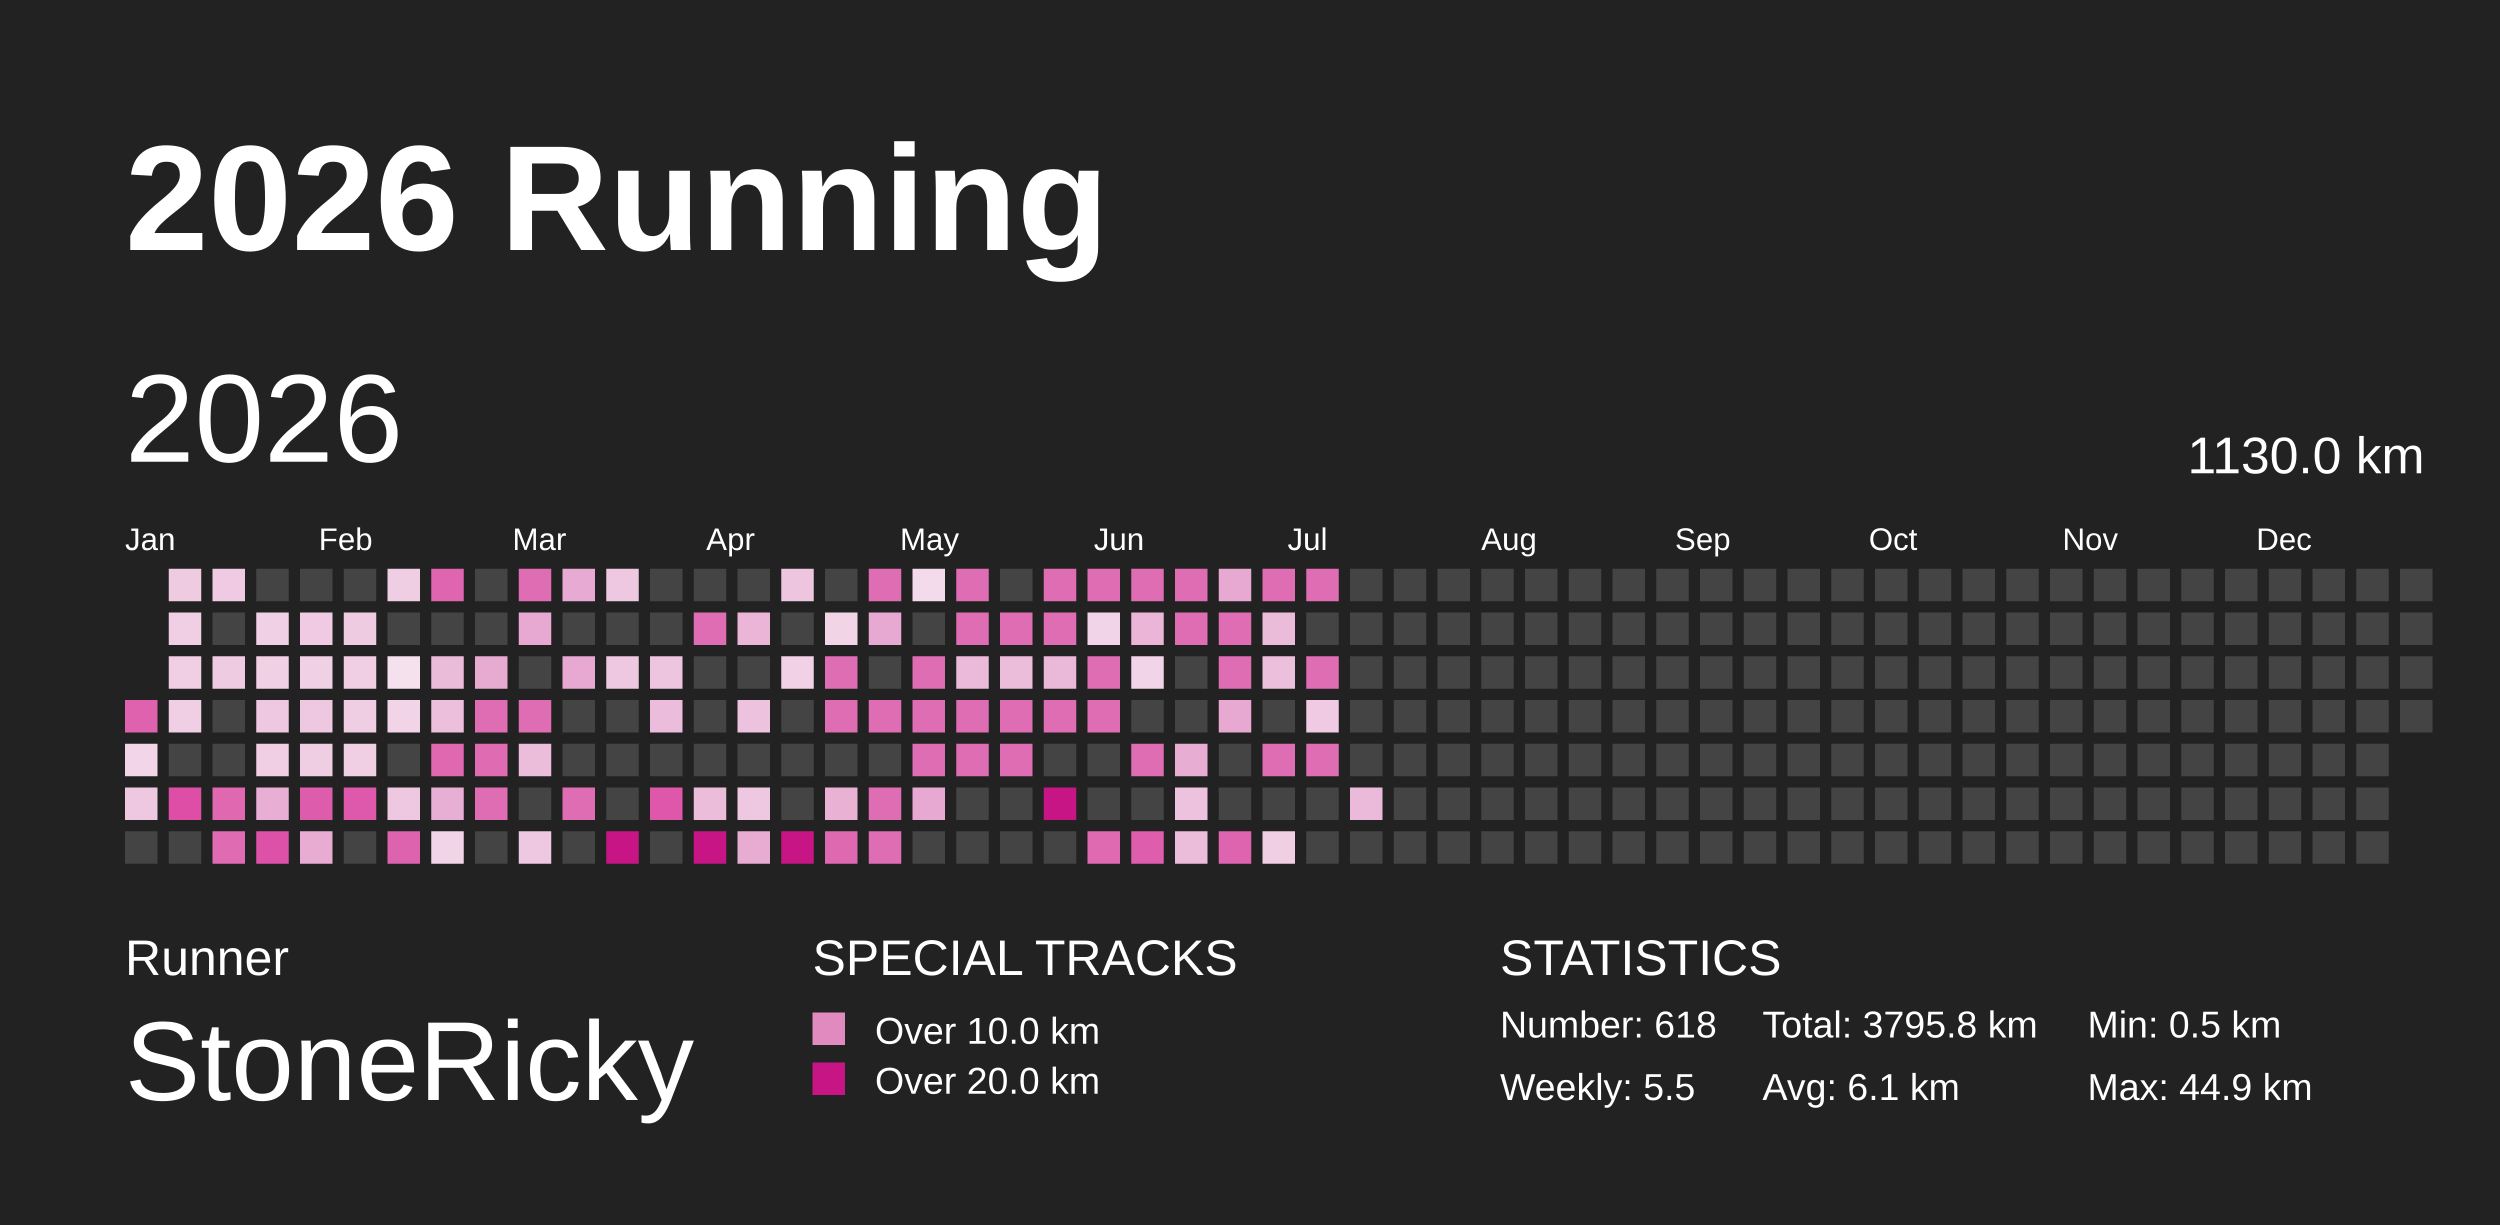
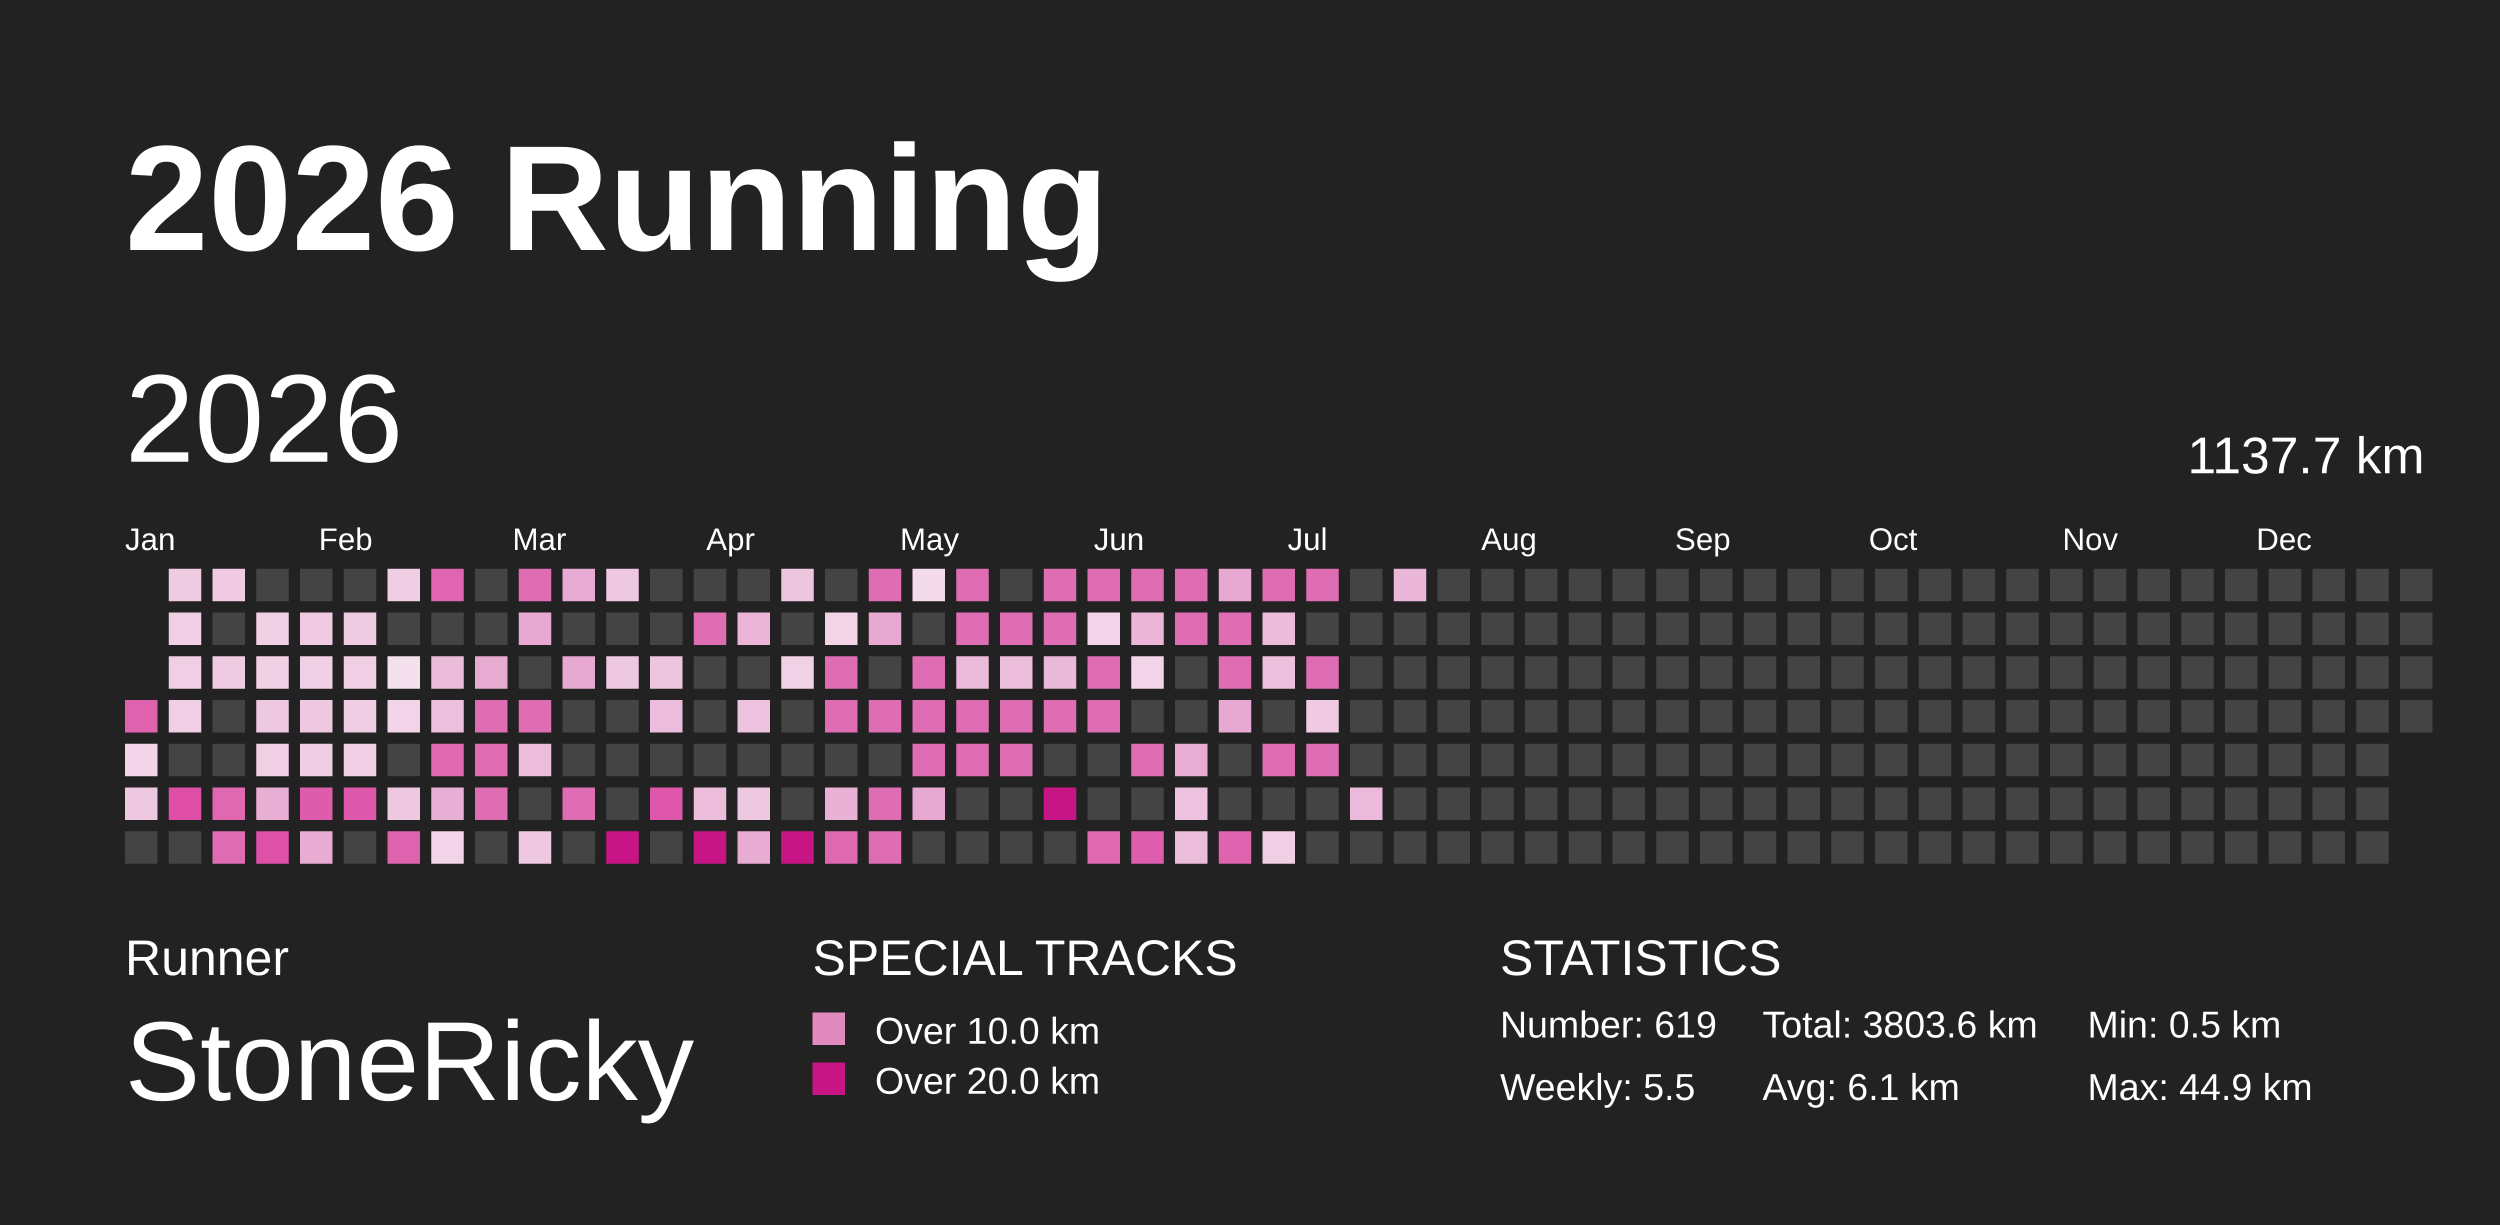
<svg xmlns="http://www.w3.org/2000/svg" baseProfile="full" height="98mm" version="1.1" viewBox="0,0,200,98" width="200mm">
  <defs>
    <pattern height="2" id="indoor-stripe" patternUnits="userSpaceOnUse" width="2">
      <line stroke="white" stroke-opacity="0.45" stroke-width="0.5" x1="0" x2="2" y1="2" y2="0" />
    </pattern>
  </defs>
  <rect fill="#222222" height="98" width="200" x="0" y="0" />
  <text fill="#FFFFFF" style="font-size:12px; font-family:Arial; font-weight:bold;" x="10" y="20">2026 Running</text>
  <text fill="#FFFFFF" style="font-size:4px; font-family:Arial" x="10" y="78">Runner</text>
  <text fill="#FFFFFF" style="font-size:9px; font-family:Arial" x="10" y="88">StoneRicky</text>
  <text fill="#FFFFFF" style="font-size:4px; font-family:Arial" x="65" y="78">SPECIAL TRACKS</text>
  <rect fill="#E18ABF" height="2.6" width="2.6" x="65" y="81" />
  <text fill="#FFFFFF" style="font-size:3px; font-family:Arial" x="70" y="83.5">Over 10.0 km</text>
  <rect fill="#C71585" height="2.6" width="2.6" x="65" y="85" />
  <text fill="#FFFFFF" style="font-size:3px; font-family:Arial" x="70" y="87.5">Over 20.0 km</text>
  <text fill="#FFFFFF" style="font-size:4px; font-family:Arial" x="120" y="78">STATISTICS</text>
-   <text fill="#FFFFFF" style="font-size:3px; font-family:Arial" x="120" y="83">Number: 618</text>
+   <text fill="#FFFFFF" style="font-size:3px; font-family:Arial" x="120" y="83">Number: 619</text>
  <text fill="#FFFFFF" style="font-size:3px; font-family:Arial" x="120" y="88">Weekly: 5.5</text>
-   <text fill="#FFFFFF" style="font-size:3px; font-family:Arial" x="141" y="83">Total: 3795.8 km</text>
+   <text fill="#FFFFFF" style="font-size:3px; font-family:Arial" x="141" y="83">Total: 3803.6 km</text>
  <text fill="#FFFFFF" style="font-size:3px; font-family:Arial" x="141" y="88">Avg: 6.1 km</text>
  <text fill="#FFFFFF" style="font-size:3px; font-family:Arial" x="167" y="83">Min: 0.5 km</text>
  <text fill="#FFFFFF" style="font-size:3px; font-family:Arial" x="167" y="88">Max: 44.9 km</text>
  <text dominant-baseline="hanging" fill="#FFFFFF" style="font-size:10.0px; font-family:Arial;" x="10" y="30">2026</text>
-   <text dominant-baseline="hanging" fill="#FFFFFF" style="font-size:4.125px; font-family:Arial;" x="175" y="35">1130.0 km</text>
+   <text dominant-baseline="hanging" fill="#FFFFFF" style="font-size:4.125px; font-family:Arial;" x="175" y="35">1137.7 km</text>
  <text fill="#FFFFFF" style="font-size:2.5px; font-family:Arial" x="10.0" y="44">Jan</text>
  <text fill="#FFFFFF" style="font-size:2.5px; font-family:Arial" x="25.5" y="44">Feb</text>
  <text fill="#FFFFFF" style="font-size:2.5px; font-family:Arial" x="41.0" y="44">Mar</text>
  <text fill="#FFFFFF" style="font-size:2.5px; font-family:Arial" x="56.5" y="44">Apr</text>
  <text fill="#FFFFFF" style="font-size:2.5px; font-family:Arial" x="72.0" y="44">May</text>
  <text fill="#FFFFFF" style="font-size:2.5px; font-family:Arial" x="87.5" y="44">Jun</text>
  <text fill="#FFFFFF" style="font-size:2.5px; font-family:Arial" x="103.0" y="44">Jul</text>
  <text fill="#FFFFFF" style="font-size:2.5px; font-family:Arial" x="118.5" y="44">Aug</text>
  <text fill="#FFFFFF" style="font-size:2.5px; font-family:Arial" x="134.0" y="44">Sep</text>
  <text fill="#FFFFFF" style="font-size:2.5px; font-family:Arial" x="149.5" y="44">Oct</text>
  <text fill="#FFFFFF" style="font-size:2.5px; font-family:Arial" x="165.0" y="44">Nov</text>
  <text fill="#FFFFFF" style="font-size:2.5px; font-family:Arial" x="180.5" y="44">Dec</text>
  <rect fill="#de62ae" height="2.6" width="2.6" x="10.0" y="56.0" />
  <rect fill="#f2d5e8" height="2.6" width="2.6" x="10.0" y="59.5" />
  <rect fill="#eec7e0" height="2.6" width="2.6" x="10.0" y="63.0" />
  <rect fill="#444444" height="2.6" width="2.6" x="10.0" y="66.5" />
  <rect fill="#efcbe2" height="2.6" width="2.6" x="13.5" y="45.5" />
  <rect fill="#f0cee4" height="2.6" width="2.6" x="13.5" y="49.0" />
  <rect fill="#f0cee4" height="2.6" width="2.6" x="13.5" y="52.5" />
  <rect fill="#f0cee4" height="2.6" width="2.6" x="13.5" y="56.0" />
  <rect fill="#444444" height="2.6" width="2.6" x="13.5" y="59.5" />
  <rect fill="#de4ea7" height="2.6" width="2.6" x="13.5" y="63.0" />
  <rect fill="#444444" height="2.6" width="2.6" x="13.5" y="66.5" />
  <rect fill="#efcae2" height="2.6" width="2.6" x="17.0" y="45.5" />
  <rect fill="#444444" height="2.6" width="2.6" x="17.0" y="49.0" />
  <rect fill="#efcbe2" height="2.6" width="2.6" x="17.0" y="52.5" />
  <rect fill="#444444" height="2.6" width="2.6" x="17.0" y="56.0" />
  <rect fill="#444444" height="2.6" width="2.6" x="17.0" y="59.5" />
  <rect fill="#df68b1" height="2.6" width="2.6" x="17.0" y="63.0" />
  <rect fill="#df6bb2" height="2.6" width="2.6" x="17.0" y="66.5" />
  <rect fill="#444444" height="2.6" width="2.6" x="20.5" y="45.5" />
  <rect fill="#f0d0e5" height="2.6" width="2.6" x="20.5" y="49.0" />
  <rect fill="#f0d0e5" height="2.6" width="2.6" x="20.5" y="52.5" />
  <rect fill="#eec8e1" height="2.6" width="2.6" x="20.5" y="56.0" />
  <rect fill="#f0cfe4" height="2.6" width="2.6" x="20.5" y="59.5" />
  <rect fill="#e8aed3" height="2.6" width="2.6" x="20.5" y="63.0" />
  <rect fill="#de51a8" height="2.6" width="2.6" x="20.5" y="66.5" />
  <rect fill="#444444" height="2.6" width="2.6" x="24.0" y="45.5" />
  <rect fill="#efcae2" height="2.6" width="2.6" x="24.0" y="49.0" />
  <rect fill="#f0d0e5" height="2.6" width="2.6" x="24.0" y="52.5" />
  <rect fill="#eec7e0" height="2.6" width="2.6" x="24.0" y="56.0" />
  <rect fill="#efcde3" height="2.6" width="2.6" x="24.0" y="59.5" />
  <rect fill="#de5cac" height="2.6" width="2.6" x="24.0" y="63.0" />
  <rect fill="#e8acd3" height="2.6" width="2.6" x="24.0" y="66.5" />
  <rect fill="#444444" height="2.6" width="2.6" x="27.5" y="45.5" />
  <rect fill="#efcbe2" height="2.6" width="2.6" x="27.5" y="49.0" />
  <rect fill="#f0cee4" height="2.6" width="2.6" x="27.5" y="52.5" />
  <rect fill="#efcde3" height="2.6" width="2.6" x="27.5" y="56.0" />
  <rect fill="#f0cee4" height="2.6" width="2.6" x="27.5" y="59.5" />
  <rect fill="#de59ab" height="2.6" width="2.6" x="27.5" y="63.0" />
  <rect fill="#444444" height="2.6" width="2.6" x="27.5" y="66.5" />
  <rect fill="#efcde3" height="2.6" width="2.6" x="31.0" y="45.5" />
  <rect fill="#444444" height="2.6" width="2.6" x="31.0" y="49.0" />
  <rect fill="#f5e1ee" height="2.6" width="2.6" x="31.0" y="52.5" />
  <rect fill="#f1d4e7" height="2.6" width="2.6" x="31.0" y="56.0" />
  <rect fill="#444444" height="2.6" width="2.6" x="31.0" y="59.5" />
  <rect fill="#eec7e0" height="2.6" width="2.6" x="31.0" y="63.0" />
  <rect fill="#de63af" height="2.6" width="2.6" x="31.0" y="66.5" />
  <rect fill="#df65b0" height="2.6" width="2.6" x="34.5" y="45.5" />
  <rect fill="#444444" height="2.6" width="2.6" x="34.5" y="49.0" />
  <rect fill="#ebbcda" height="2.6" width="2.6" x="34.5" y="52.5" />
  <rect fill="#ecbfdc" height="2.6" width="2.6" x="34.5" y="56.0" />
  <rect fill="#df68b1" height="2.6" width="2.6" x="34.5" y="59.5" />
  <rect fill="#e8afd4" height="2.6" width="2.6" x="34.5" y="63.0" />
  <rect fill="#f1d4e7" height="2.6" width="2.6" x="34.5" y="66.5" />
  <rect fill="#444444" height="2.6" width="2.6" x="38.0" y="45.5" />
  <rect fill="#444444" height="2.6" width="2.6" x="38.0" y="49.0" />
  <rect fill="#e7aad1" height="2.6" width="2.6" x="38.0" y="52.5" />
  <rect fill="#df6db3" height="2.6" width="2.6" x="38.0" y="56.0" />
  <rect fill="#df6bb2" height="2.6" width="2.6" x="38.0" y="59.5" />
  <rect fill="#df6db3" height="2.6" width="2.6" x="38.0" y="63.0" />
  <rect fill="#444444" height="2.6" width="2.6" x="38.0" y="66.5" />
  <rect fill="#df6db3" height="2.6" width="2.6" x="41.5" y="45.5" />
  <rect fill="#e7a9d1" height="2.6" width="2.6" x="41.5" y="49.0" />
  <rect fill="#444444" height="2.6" width="2.6" x="41.5" y="52.5" />
  <rect fill="#df6db3" height="2.6" width="2.6" x="41.5" y="56.0" />
  <rect fill="#ecbddb" height="2.6" width="2.6" x="41.5" y="59.5" />
  <rect fill="#444444" height="2.6" width="2.6" x="41.5" y="63.0" />
  <rect fill="#eec8e1" height="2.6" width="2.6" x="41.5" y="66.5" />
  <rect fill="#e7aad2" height="2.6" width="2.6" x="45.0" y="45.5" />
  <rect fill="#444444" height="2.6" width="2.6" x="45.0" y="49.0" />
  <rect fill="#e7a9d1" height="2.6" width="2.6" x="45.0" y="52.5" />
  <rect fill="#444444" height="2.6" width="2.6" x="45.0" y="56.0" />
  <rect fill="#444444" height="2.6" width="2.6" x="45.0" y="59.5" />
  <rect fill="#df6db3" height="2.6" width="2.6" x="45.0" y="63.0" />
  <rect fill="#444444" height="2.6" width="2.6" x="45.0" y="66.5" />
  <rect fill="#eec8e1" height="2.6" width="2.6" x="48.5" y="45.5" />
  <rect fill="#444444" height="2.6" width="2.6" x="48.5" y="49.0" />
  <rect fill="#eec8e1" height="2.6" width="2.6" x="48.5" y="52.5" />
  <rect fill="#444444" height="2.6" width="2.6" x="48.5" y="56.0" />
  <rect fill="#444444" height="2.6" width="2.6" x="48.5" y="59.5" />
  <rect fill="#444444" height="2.6" width="2.6" x="48.5" y="63.0" />
  <rect fill="#C71585" height="2.6" width="2.6" x="48.5" y="66.5" />
  <rect fill="#444444" height="2.6" width="2.6" x="52.0" y="45.5" />
  <rect fill="#444444" height="2.6" width="2.6" x="52.0" y="49.0" />
  <rect fill="#edc5df" height="2.6" width="2.6" x="52.0" y="52.5" />
  <rect fill="#ebbcdb" height="2.6" width="2.6" x="52.0" y="56.0" />
  <rect fill="#444444" height="2.6" width="2.6" x="52.0" y="59.5" />
  <rect fill="#de57aa" height="2.6" width="2.6" x="52.0" y="63.0" />
  <rect fill="#444444" height="2.6" width="2.6" x="52.0" y="66.5" />
  <rect fill="#444444" height="2.6" width="2.6" x="55.5" y="45.5" />
  <rect fill="#df6db3" height="2.6" width="2.6" x="55.5" y="49.0" />
  <rect fill="#444444" height="2.6" width="2.6" x="55.5" y="52.5" />
  <rect fill="#444444" height="2.6" width="2.6" x="55.5" y="56.0" />
  <rect fill="#444444" height="2.6" width="2.6" x="55.5" y="59.5" />
  <rect fill="#ecbddb" height="2.6" width="2.6" x="55.5" y="63.0" />
  <rect fill="#C71585" height="2.6" width="2.6" x="55.5" y="66.5" />
  <rect fill="#444444" height="2.6" width="2.6" x="59.0" y="45.5" />
  <rect fill="#eab5d7" height="2.6" width="2.6" x="59.0" y="49.0" />
  <rect fill="#444444" height="2.6" width="2.6" x="59.0" y="52.5" />
  <rect fill="#edc2de" height="2.6" width="2.6" x="59.0" y="56.0" />
  <rect fill="#444444" height="2.6" width="2.6" x="59.0" y="59.5" />
  <rect fill="#eec8e1" height="2.6" width="2.6" x="59.0" y="63.0" />
  <rect fill="#e8abd2" height="2.6" width="2.6" x="59.0" y="66.5" />
  <rect fill="#edc5df" height="2.6" width="2.6" x="62.5" y="45.5" />
  <rect fill="#444444" height="2.6" width="2.6" x="62.5" y="49.0" />
  <rect fill="#f0d1e5" height="2.6" width="2.6" x="62.5" y="52.5" />
  <rect fill="#444444" height="2.6" width="2.6" x="62.5" y="56.0" />
  <rect fill="#444444" height="2.6" width="2.6" x="62.5" y="59.5" />
  <rect fill="#444444" height="2.6" width="2.6" x="62.5" y="63.0" />
  <rect fill="#C71585" height="2.6" width="2.6" x="62.5" y="66.5" />
  <rect fill="#444444" height="2.6" width="2.6" x="66.0" y="45.5" />
  <rect fill="#f1d5e7" height="2.6" width="2.6" x="66.0" y="49.0" />
  <rect fill="#df6db3" height="2.6" width="2.6" x="66.0" y="52.5" />
  <rect fill="#df6db3" height="2.6" width="2.6" x="66.0" y="56.0" />
  <rect fill="#444444" height="2.6" width="2.6" x="66.0" y="59.5" />
  <rect fill="#e9b2d5" height="2.6" width="2.6" x="66.0" y="63.0" />
  <rect fill="#df69b1" height="2.6" width="2.6" x="66.0" y="66.5" />
  <rect fill="#df6db3" height="2.6" width="2.6" x="69.5" y="45.5" />
  <rect fill="#e7a9d1" height="2.6" width="2.6" x="69.5" y="49.0" />
  <rect fill="#444444" height="2.6" width="2.6" x="69.5" y="52.5" />
  <rect fill="#df6db3" height="2.6" width="2.6" x="69.5" y="56.0" />
  <rect fill="#444444" height="2.6" width="2.6" x="69.5" y="59.5" />
  <rect fill="#df6db3" height="2.6" width="2.6" x="69.5" y="63.0" />
  <rect fill="#df6db3" height="2.6" width="2.6" x="69.5" y="66.5" />
  <rect fill="#f3dbeb" height="2.6" width="2.6" x="73.0" y="45.5" />
  <rect fill="#444444" height="2.6" width="2.6" x="73.0" y="49.0" />
  <rect fill="#df6db3" height="2.6" width="2.6" x="73.0" y="52.5" />
  <rect fill="#df6db3" height="2.6" width="2.6" x="73.0" y="56.0" />
  <rect fill="#df6db3" height="2.6" width="2.6" x="73.0" y="59.5" />
  <rect fill="#e7a8d1" height="2.6" width="2.6" x="73.0" y="63.0" />
  <rect fill="#444444" height="2.6" width="2.6" x="73.0" y="66.5" />
  <rect fill="#df6db3" height="2.6" width="2.6" x="76.5" y="45.5" />
  <rect fill="#df6db3" height="2.6" width="2.6" x="76.5" y="49.0" />
  <rect fill="#ebb9d9" height="2.6" width="2.6" x="76.5" y="52.5" />
  <rect fill="#df6db3" height="2.6" width="2.6" x="76.5" y="56.0" />
  <rect fill="#df6db3" height="2.6" width="2.6" x="76.5" y="59.5" />
  <rect fill="#444444" height="2.6" width="2.6" x="76.5" y="63.0" />
  <rect fill="#444444" height="2.6" width="2.6" x="76.5" y="66.5" />
  <rect fill="#444444" height="2.6" width="2.6" x="80.0" y="45.5" />
  <rect fill="#df6db3" height="2.6" width="2.6" x="80.0" y="49.0" />
  <rect fill="#ebbddb" height="2.6" width="2.6" x="80.0" y="52.5" />
  <rect fill="#df6db3" height="2.6" width="2.6" x="80.0" y="56.0" />
  <rect fill="#df6db3" height="2.6" width="2.6" x="80.0" y="59.5" />
  <rect fill="#444444" height="2.6" width="2.6" x="80.0" y="63.0" />
  <rect fill="#444444" height="2.6" width="2.6" x="80.0" y="66.5" />
  <rect fill="#df6db3" height="2.6" width="2.6" x="83.5" y="45.5" />
  <rect fill="#df6db3" height="2.6" width="2.6" x="83.5" y="49.0" />
  <rect fill="#eab8d8" height="2.6" width="2.6" x="83.5" y="52.5" />
  <rect fill="#df6db3" height="2.6" width="2.6" x="83.5" y="56.0" />
  <rect fill="#444444" height="2.6" width="2.6" x="83.5" y="59.5" />
  <rect fill="#C71585" height="2.6" width="2.6" x="83.5" y="63.0" />
  <rect fill="#444444" height="2.6" width="2.6" x="83.5" y="66.5" />
  <rect fill="#df6db3" height="2.6" width="2.6" x="87.0" y="45.5" />
  <rect fill="#f1d4e7" height="2.6" width="2.6" x="87.0" y="49.0" />
  <rect fill="#df6db3" height="2.6" width="2.6" x="87.0" y="52.5" />
  <rect fill="#df6db3" height="2.6" width="2.6" x="87.0" y="56.0" />
  <rect fill="#444444" height="2.6" width="2.6" x="87.0" y="59.5" />
  <rect fill="#444444" height="2.6" width="2.6" x="87.0" y="63.0" />
  <rect fill="#df6ab2" height="2.6" width="2.6" x="87.0" y="66.5" />
  <rect fill="#df6db3" height="2.6" width="2.6" x="90.5" y="45.5" />
  <rect fill="#eab5d7" height="2.6" width="2.6" x="90.5" y="49.0" />
  <rect fill="#f1d4e7" height="2.6" width="2.6" x="90.5" y="52.5" />
  <rect fill="#444444" height="2.6" width="2.6" x="90.5" y="56.0" />
  <rect fill="#df6db3" height="2.6" width="2.6" x="90.5" y="59.5" />
  <rect fill="#444444" height="2.6" width="2.6" x="90.5" y="63.0" />
  <rect fill="#de5ead" height="2.6" width="2.6" x="90.5" y="66.5" />
  <rect fill="#df6db3" height="2.6" width="2.6" x="94.0" y="45.5" />
  <rect fill="#df6db3" height="2.6" width="2.6" x="94.0" y="49.0" />
  <rect fill="#444444" height="2.6" width="2.6" x="94.0" y="52.5" />
  <rect fill="#444444" height="2.6" width="2.6" x="94.0" y="56.0" />
  <rect fill="#e8add3" height="2.6" width="2.6" x="94.0" y="59.5" />
  <rect fill="#edc2de" height="2.6" width="2.6" x="94.0" y="63.0" />
  <rect fill="#ebbddb" height="2.6" width="2.6" x="94.0" y="66.5" />
  <rect fill="#e7a8d1" height="2.6" width="2.6" x="97.5" y="45.5" />
  <rect fill="#df6db3" height="2.6" width="2.6" x="97.5" y="49.0" />
  <rect fill="#df6db3" height="2.6" width="2.6" x="97.5" y="52.5" />
  <rect fill="#e7a9d1" height="2.6" width="2.6" x="97.5" y="56.0" />
  <rect fill="#444444" height="2.6" width="2.6" x="97.5" y="59.5" />
  <rect fill="#444444" height="2.6" width="2.6" x="97.5" y="63.0" />
  <rect fill="#de64af" height="2.6" width="2.6" x="97.5" y="66.5" />
  <rect fill="#df6db3" height="2.6" width="2.6" x="101.0" y="45.5" />
  <rect fill="#ebbbda" height="2.6" width="2.6" x="101.0" y="49.0" />
  <rect fill="#ecbfdc" height="2.6" width="2.6" x="101.0" y="52.5" />
  <rect fill="#444444" height="2.6" width="2.6" x="101.0" y="56.0" />
  <rect fill="#df6db3" height="2.6" width="2.6" x="101.0" y="59.5" />
  <rect fill="#444444" height="2.6" width="2.6" x="101.0" y="63.0" />
  <rect fill="#f0cfe4" height="2.6" width="2.6" x="101.0" y="66.5" />
  <rect fill="#df6db3" height="2.6" width="2.6" x="104.5" y="45.5" />
  <rect fill="#444444" height="2.6" width="2.6" x="104.5" y="49.0" />
  <rect fill="#df6db3" height="2.6" width="2.6" x="104.5" y="52.5" />
  <rect fill="#efcae2" height="2.6" width="2.6" x="104.5" y="56.0" />
  <rect fill="#df6db3" height="2.6" width="2.6" x="104.5" y="59.5" />
  <rect fill="#444444" height="2.6" width="2.6" x="104.5" y="63.0" />
  <rect fill="#444444" height="2.6" width="2.6" x="104.5" y="66.5" />
  <rect fill="#444444" height="2.6" width="2.6" x="108.0" y="45.5" />
  <rect fill="#444444" height="2.6" width="2.6" x="108.0" y="49.0" />
  <rect fill="#444444" height="2.6" width="2.6" x="108.0" y="52.5" />
  <rect fill="#444444" height="2.6" width="2.6" x="108.0" y="56.0" />
  <rect fill="#444444" height="2.6" width="2.6" x="108.0" y="59.5" />
  <rect fill="#ebbada" height="2.6" width="2.6" x="108.0" y="63.0" />
  <rect fill="#444444" height="2.6" width="2.6" x="108.0" y="66.5" />
-   <rect fill="#444444" height="2.6" width="2.6" x="111.5" y="45.5" />
+   <rect fill="#eab7d8" height="2.6" width="2.6" x="111.5" y="45.5" />
  <rect fill="#444444" height="2.6" width="2.6" x="111.5" y="49.0" />
  <rect fill="#444444" height="2.6" width="2.6" x="111.5" y="52.5" />
  <rect fill="#444444" height="2.6" width="2.6" x="111.5" y="56.0" />
  <rect fill="#444444" height="2.6" width="2.6" x="111.5" y="59.5" />
  <rect fill="#444444" height="2.6" width="2.6" x="111.5" y="63.0" />
  <rect fill="#444444" height="2.6" width="2.6" x="111.5" y="66.5" />
  <rect fill="#444444" height="2.6" width="2.6" x="115.0" y="45.5" />
  <rect fill="#444444" height="2.6" width="2.6" x="115.0" y="49.0" />
  <rect fill="#444444" height="2.6" width="2.6" x="115.0" y="52.5" />
  <rect fill="#444444" height="2.6" width="2.6" x="115.0" y="56.0" />
  <rect fill="#444444" height="2.6" width="2.6" x="115.0" y="59.5" />
  <rect fill="#444444" height="2.6" width="2.6" x="115.0" y="63.0" />
  <rect fill="#444444" height="2.6" width="2.6" x="115.0" y="66.5" />
  <rect fill="#444444" height="2.6" width="2.6" x="118.5" y="45.5" />
  <rect fill="#444444" height="2.6" width="2.6" x="118.5" y="49.0" />
  <rect fill="#444444" height="2.6" width="2.6" x="118.5" y="52.5" />
  <rect fill="#444444" height="2.6" width="2.6" x="118.5" y="56.0" />
  <rect fill="#444444" height="2.6" width="2.6" x="118.5" y="59.5" />
  <rect fill="#444444" height="2.6" width="2.6" x="118.5" y="63.0" />
  <rect fill="#444444" height="2.6" width="2.6" x="118.5" y="66.5" />
  <rect fill="#444444" height="2.6" width="2.6" x="122.0" y="45.5" />
  <rect fill="#444444" height="2.6" width="2.6" x="122.0" y="49.0" />
  <rect fill="#444444" height="2.6" width="2.6" x="122.0" y="52.5" />
  <rect fill="#444444" height="2.6" width="2.6" x="122.0" y="56.0" />
  <rect fill="#444444" height="2.6" width="2.6" x="122.0" y="59.5" />
  <rect fill="#444444" height="2.6" width="2.6" x="122.0" y="63.0" />
  <rect fill="#444444" height="2.6" width="2.6" x="122.0" y="66.5" />
  <rect fill="#444444" height="2.6" width="2.6" x="125.5" y="45.5" />
  <rect fill="#444444" height="2.6" width="2.6" x="125.5" y="49.0" />
  <rect fill="#444444" height="2.6" width="2.6" x="125.5" y="52.5" />
  <rect fill="#444444" height="2.6" width="2.6" x="125.5" y="56.0" />
  <rect fill="#444444" height="2.6" width="2.6" x="125.5" y="59.5" />
  <rect fill="#444444" height="2.6" width="2.6" x="125.5" y="63.0" />
  <rect fill="#444444" height="2.6" width="2.6" x="125.5" y="66.5" />
  <rect fill="#444444" height="2.6" width="2.6" x="129.0" y="45.5" />
  <rect fill="#444444" height="2.6" width="2.6" x="129.0" y="49.0" />
  <rect fill="#444444" height="2.6" width="2.6" x="129.0" y="52.5" />
  <rect fill="#444444" height="2.6" width="2.6" x="129.0" y="56.0" />
  <rect fill="#444444" height="2.6" width="2.6" x="129.0" y="59.5" />
  <rect fill="#444444" height="2.6" width="2.6" x="129.0" y="63.0" />
  <rect fill="#444444" height="2.6" width="2.6" x="129.0" y="66.5" />
  <rect fill="#444444" height="2.6" width="2.6" x="132.5" y="45.5" />
  <rect fill="#444444" height="2.6" width="2.6" x="132.5" y="49.0" />
  <rect fill="#444444" height="2.6" width="2.6" x="132.5" y="52.5" />
  <rect fill="#444444" height="2.6" width="2.6" x="132.5" y="56.0" />
  <rect fill="#444444" height="2.6" width="2.6" x="132.5" y="59.5" />
  <rect fill="#444444" height="2.6" width="2.6" x="132.5" y="63.0" />
  <rect fill="#444444" height="2.6" width="2.6" x="132.5" y="66.5" />
  <rect fill="#444444" height="2.6" width="2.6" x="136.0" y="45.5" />
  <rect fill="#444444" height="2.6" width="2.6" x="136.0" y="49.0" />
  <rect fill="#444444" height="2.6" width="2.6" x="136.0" y="52.5" />
  <rect fill="#444444" height="2.6" width="2.6" x="136.0" y="56.0" />
  <rect fill="#444444" height="2.6" width="2.6" x="136.0" y="59.5" />
  <rect fill="#444444" height="2.6" width="2.6" x="136.0" y="63.0" />
  <rect fill="#444444" height="2.6" width="2.6" x="136.0" y="66.5" />
  <rect fill="#444444" height="2.6" width="2.6" x="139.5" y="45.5" />
  <rect fill="#444444" height="2.6" width="2.6" x="139.5" y="49.0" />
  <rect fill="#444444" height="2.6" width="2.6" x="139.5" y="52.5" />
  <rect fill="#444444" height="2.6" width="2.6" x="139.5" y="56.0" />
  <rect fill="#444444" height="2.6" width="2.6" x="139.5" y="59.5" />
  <rect fill="#444444" height="2.6" width="2.6" x="139.5" y="63.0" />
  <rect fill="#444444" height="2.6" width="2.6" x="139.5" y="66.5" />
  <rect fill="#444444" height="2.6" width="2.6" x="143.0" y="45.5" />
  <rect fill="#444444" height="2.6" width="2.6" x="143.0" y="49.0" />
  <rect fill="#444444" height="2.6" width="2.6" x="143.0" y="52.5" />
  <rect fill="#444444" height="2.6" width="2.6" x="143.0" y="56.0" />
  <rect fill="#444444" height="2.6" width="2.6" x="143.0" y="59.5" />
  <rect fill="#444444" height="2.6" width="2.6" x="143.0" y="63.0" />
  <rect fill="#444444" height="2.6" width="2.6" x="143.0" y="66.5" />
  <rect fill="#444444" height="2.6" width="2.6" x="146.5" y="45.5" />
  <rect fill="#444444" height="2.6" width="2.6" x="146.5" y="49.0" />
  <rect fill="#444444" height="2.6" width="2.6" x="146.5" y="52.5" />
  <rect fill="#444444" height="2.6" width="2.6" x="146.5" y="56.0" />
  <rect fill="#444444" height="2.6" width="2.6" x="146.5" y="59.5" />
  <rect fill="#444444" height="2.6" width="2.6" x="146.5" y="63.0" />
  <rect fill="#444444" height="2.6" width="2.6" x="146.5" y="66.5" />
  <rect fill="#444444" height="2.6" width="2.6" x="150.0" y="45.5" />
  <rect fill="#444444" height="2.6" width="2.6" x="150.0" y="49.0" />
  <rect fill="#444444" height="2.6" width="2.6" x="150.0" y="52.5" />
  <rect fill="#444444" height="2.6" width="2.6" x="150.0" y="56.0" />
  <rect fill="#444444" height="2.6" width="2.6" x="150.0" y="59.5" />
  <rect fill="#444444" height="2.6" width="2.6" x="150.0" y="63.0" />
  <rect fill="#444444" height="2.6" width="2.6" x="150.0" y="66.5" />
  <rect fill="#444444" height="2.6" width="2.6" x="153.5" y="45.5" />
  <rect fill="#444444" height="2.6" width="2.6" x="153.5" y="49.0" />
  <rect fill="#444444" height="2.6" width="2.6" x="153.5" y="52.5" />
  <rect fill="#444444" height="2.6" width="2.6" x="153.5" y="56.0" />
  <rect fill="#444444" height="2.6" width="2.6" x="153.5" y="59.5" />
  <rect fill="#444444" height="2.6" width="2.6" x="153.5" y="63.0" />
  <rect fill="#444444" height="2.6" width="2.6" x="153.5" y="66.5" />
  <rect fill="#444444" height="2.6" width="2.6" x="157.0" y="45.5" />
  <rect fill="#444444" height="2.6" width="2.6" x="157.0" y="49.0" />
  <rect fill="#444444" height="2.6" width="2.6" x="157.0" y="52.5" />
  <rect fill="#444444" height="2.6" width="2.6" x="157.0" y="56.0" />
  <rect fill="#444444" height="2.6" width="2.6" x="157.0" y="59.5" />
  <rect fill="#444444" height="2.6" width="2.6" x="157.0" y="63.0" />
  <rect fill="#444444" height="2.6" width="2.6" x="157.0" y="66.5" />
  <rect fill="#444444" height="2.6" width="2.6" x="160.5" y="45.5" />
  <rect fill="#444444" height="2.6" width="2.6" x="160.5" y="49.0" />
  <rect fill="#444444" height="2.6" width="2.6" x="160.5" y="52.5" />
  <rect fill="#444444" height="2.6" width="2.6" x="160.5" y="56.0" />
  <rect fill="#444444" height="2.6" width="2.6" x="160.5" y="59.5" />
  <rect fill="#444444" height="2.6" width="2.6" x="160.5" y="63.0" />
  <rect fill="#444444" height="2.6" width="2.6" x="160.5" y="66.5" />
  <rect fill="#444444" height="2.6" width="2.6" x="164.0" y="45.5" />
  <rect fill="#444444" height="2.6" width="2.6" x="164.0" y="49.0" />
  <rect fill="#444444" height="2.6" width="2.6" x="164.0" y="52.5" />
  <rect fill="#444444" height="2.6" width="2.6" x="164.0" y="56.0" />
  <rect fill="#444444" height="2.6" width="2.6" x="164.0" y="59.5" />
  <rect fill="#444444" height="2.6" width="2.6" x="164.0" y="63.0" />
  <rect fill="#444444" height="2.6" width="2.6" x="164.0" y="66.5" />
  <rect fill="#444444" height="2.6" width="2.6" x="167.5" y="45.5" />
  <rect fill="#444444" height="2.6" width="2.6" x="167.5" y="49.0" />
  <rect fill="#444444" height="2.6" width="2.6" x="167.5" y="52.5" />
  <rect fill="#444444" height="2.6" width="2.6" x="167.5" y="56.0" />
  <rect fill="#444444" height="2.6" width="2.6" x="167.5" y="59.5" />
  <rect fill="#444444" height="2.6" width="2.6" x="167.5" y="63.0" />
  <rect fill="#444444" height="2.6" width="2.6" x="167.5" y="66.5" />
  <rect fill="#444444" height="2.6" width="2.6" x="171.0" y="45.5" />
  <rect fill="#444444" height="2.6" width="2.6" x="171.0" y="49.0" />
  <rect fill="#444444" height="2.6" width="2.6" x="171.0" y="52.5" />
  <rect fill="#444444" height="2.6" width="2.6" x="171.0" y="56.0" />
  <rect fill="#444444" height="2.6" width="2.6" x="171.0" y="59.5" />
  <rect fill="#444444" height="2.6" width="2.6" x="171.0" y="63.0" />
  <rect fill="#444444" height="2.6" width="2.6" x="171.0" y="66.5" />
  <rect fill="#444444" height="2.6" width="2.6" x="174.5" y="45.5" />
  <rect fill="#444444" height="2.6" width="2.6" x="174.5" y="49.0" />
  <rect fill="#444444" height="2.6" width="2.6" x="174.5" y="52.5" />
  <rect fill="#444444" height="2.6" width="2.6" x="174.5" y="56.0" />
  <rect fill="#444444" height="2.6" width="2.6" x="174.5" y="59.5" />
  <rect fill="#444444" height="2.6" width="2.6" x="174.5" y="63.0" />
  <rect fill="#444444" height="2.6" width="2.6" x="174.5" y="66.5" />
  <rect fill="#444444" height="2.6" width="2.6" x="178.0" y="45.5" />
  <rect fill="#444444" height="2.6" width="2.6" x="178.0" y="49.0" />
  <rect fill="#444444" height="2.6" width="2.6" x="178.0" y="52.5" />
  <rect fill="#444444" height="2.6" width="2.6" x="178.0" y="56.0" />
  <rect fill="#444444" height="2.6" width="2.6" x="178.0" y="59.5" />
  <rect fill="#444444" height="2.6" width="2.6" x="178.0" y="63.0" />
  <rect fill="#444444" height="2.6" width="2.6" x="178.0" y="66.5" />
  <rect fill="#444444" height="2.6" width="2.6" x="181.5" y="45.5" />
  <rect fill="#444444" height="2.6" width="2.6" x="181.5" y="49.0" />
  <rect fill="#444444" height="2.6" width="2.6" x="181.5" y="52.5" />
  <rect fill="#444444" height="2.6" width="2.6" x="181.5" y="56.0" />
  <rect fill="#444444" height="2.6" width="2.6" x="181.5" y="59.5" />
  <rect fill="#444444" height="2.6" width="2.6" x="181.5" y="63.0" />
  <rect fill="#444444" height="2.6" width="2.6" x="181.5" y="66.5" />
  <rect fill="#444444" height="2.6" width="2.6" x="185.0" y="45.5" />
  <rect fill="#444444" height="2.6" width="2.6" x="185.0" y="49.0" />
  <rect fill="#444444" height="2.6" width="2.6" x="185.0" y="52.5" />
  <rect fill="#444444" height="2.6" width="2.6" x="185.0" y="56.0" />
  <rect fill="#444444" height="2.6" width="2.6" x="185.0" y="59.5" />
  <rect fill="#444444" height="2.6" width="2.6" x="185.0" y="63.0" />
  <rect fill="#444444" height="2.6" width="2.6" x="185.0" y="66.5" />
  <rect fill="#444444" height="2.6" width="2.6" x="188.5" y="45.5" />
  <rect fill="#444444" height="2.6" width="2.6" x="188.5" y="49.0" />
  <rect fill="#444444" height="2.6" width="2.6" x="188.5" y="52.5" />
  <rect fill="#444444" height="2.6" width="2.6" x="188.5" y="56.0" />
  <rect fill="#444444" height="2.6" width="2.6" x="188.5" y="59.5" />
  <rect fill="#444444" height="2.6" width="2.6" x="188.5" y="63.0" />
  <rect fill="#444444" height="2.6" width="2.6" x="188.5" y="66.5" />
  <rect fill="#444444" height="2.6" width="2.6" x="192.0" y="45.5" />
  <rect fill="#444444" height="2.6" width="2.6" x="192.0" y="49.0" />
  <rect fill="#444444" height="2.6" width="2.6" x="192.0" y="52.5" />
  <rect fill="#444444" height="2.6" width="2.6" x="192.0" y="56.0" />
</svg>
